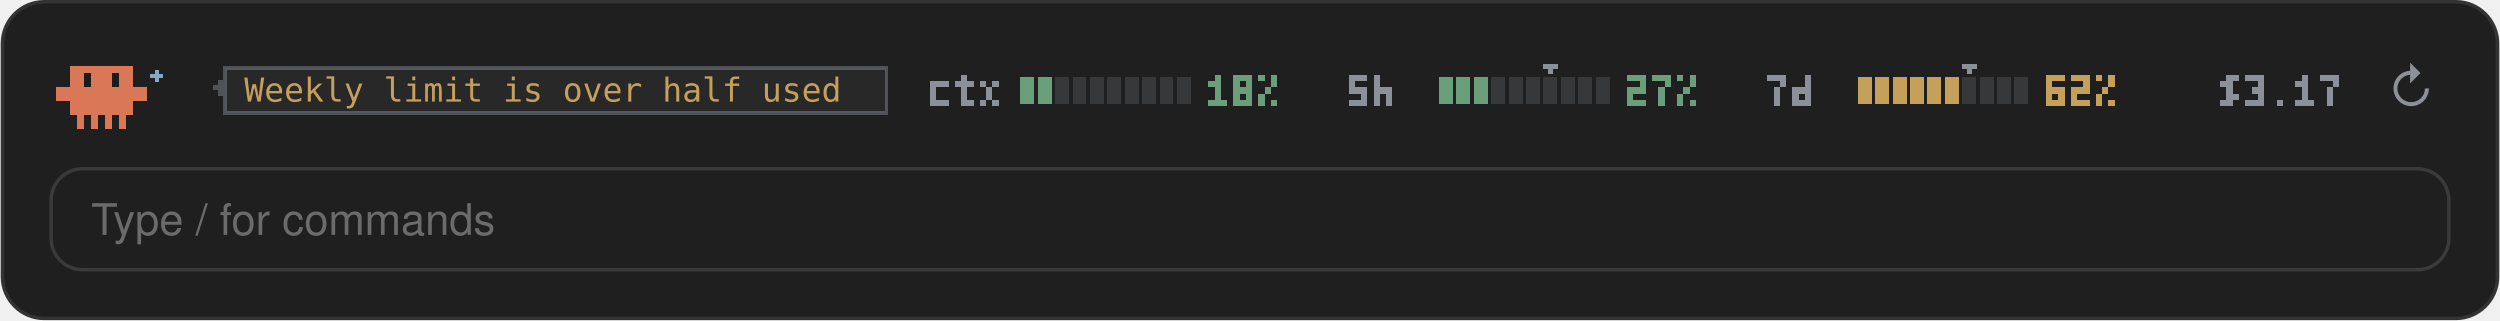
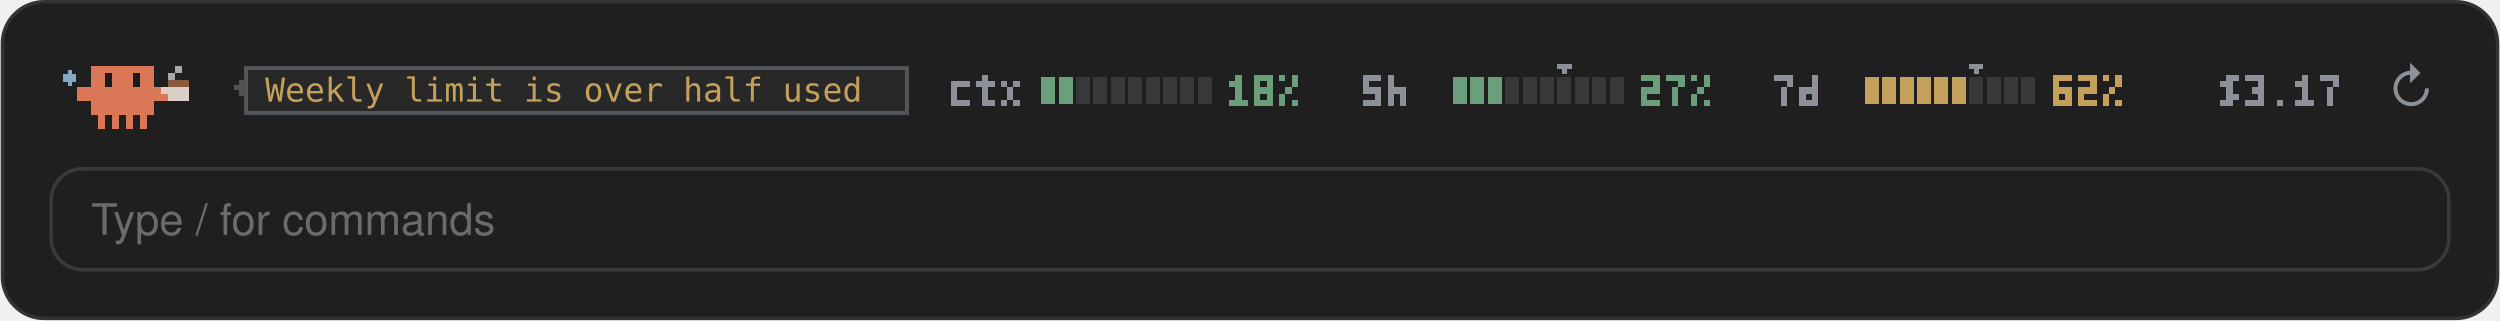
<svg xmlns="http://www.w3.org/2000/svg" width="898" height="115" viewBox="0 0 718 92">
  <rect x="0.5" y="0.5" width="717" height="91" rx="12" fill="#1f1f1f" stroke="#333" />
  <svg x="14" y="14" width="660" height="24" viewBox="0 0 660 24" shape-rendering="crispEdges">
-     <g transform="translate(2 5)">
+     <g transform="translate(8 5)">
+       <path d="M6 14h2v2h-2zM10 14h2v2h-2zM14 14h2v2h-2zM18 14h2v2h-2zM6 16h2v2h-2zM10 16h2v2h-2zM14 16h2v2h-2zM18 16h2v2h-2z" fill="#D97757" />
+       <path d="M4 0h2v2h-2zM6 0h2v2h-2zM8 0h2v2h-2zM10 0h2v2h-2zM12 0h2v2h-2zM14 0h2v2h-2zM16 0h2v2h-2zM18 0h2v2h-2zM20 0h2v2h-2zM4 2h2v2h-2zM6 2h2v2h-2zM8 2h2v2h-2zM10 2h2v2h-2zM12 2h2v2h-2zM14 2h2v2h-2zM16 2h2v2h-2zM18 2h2v2h-2zM20 2h2v2h-2zM4 4h2v2h-2zM6 4h2v2h-2zM8 4h2v2h-2zM10 4h2v2h-2zM12 4h2v2h-2zM14 4h2v2h-2zM16 4h2v2h-2zM18 4h2v2h-2zM20 4h2v2h-2zM4 6h2v2h-2zM6 6h2v2h-2zM8 6h2v2h-2zM10 6h2v2h-2zM12 6h2v2h-2zM14 6h2v2h-2zM16 6h2v2h-2zM18 6h2v2h-2zM20 6h2v2h-2zM4 8h2v2h-2zM6 8h2v2h-2zM8 8h2v2h-2zM10 8h2v2h-2zM12 8h2v2h-2zM14 8h2v2h-2zM16 8h2v2h-2zM18 8h2v2h-2zM20 8h2v2h-2zM4 10h2v2h-2zM6 10h2v2h-2zM8 10h2v2h-2zM10 10h2v2h-2zM12 10h2v2h-2zM14 10h2v2h-2zM16 10h2v2h-2zM18 10h2v2h-2zM20 10h2v2h-2zM4 12h2v2h-2zM6 12h2v2h-2zM8 12h2v2h-2zM10 12h2v2h-2zM12 12h2v2h-2zM14 12h2v2h-2zM16 12h2v2h-2zM18 12h2v2h-2zM20 12h2v2h-2z" fill="#D97757" />
      <g>
-         <path d="M4 0h2v2h-2zM6 0h2v2h-2zM8 0h2v2h-2zM10 0h2v2h-2zM12 0h2v2h-2zM14 0h2v2h-2zM16 0h2v2h-2zM18 0h2v2h-2zM20 0h2v2h-2zM4 2h2v2h-2zM6 2h2v2h-2zM8 2h2v2h-2zM10 2h2v2h-2zM12 2h2v2h-2zM14 2h2v2h-2zM16 2h2v2h-2zM18 2h2v2h-2zM20 2h2v2h-2zM4 4h2v2h-2zM6 4h2v2h-2zM8 4h2v2h-2zM10 4h2v2h-2zM12 4h2v2h-2zM14 4h2v2h-2zM16 4h2v2h-2zM18 4h2v2h-2zM20 4h2v2h-2zM4 6h2v2h-2zM6 6h2v2h-2zM8 6h2v2h-2zM10 6h2v2h-2zM12 6h2v2h-2zM14 6h2v2h-2zM16 6h2v2h-2zM18 6h2v2h-2zM20 6h2v2h-2zM4 8h2v2h-2zM6 8h2v2h-2zM8 8h2v2h-2zM10 8h2v2h-2zM12 8h2v2h-2zM14 8h2v2h-2zM16 8h2v2h-2zM18 8h2v2h-2zM20 8h2v2h-2zM4 10h2v2h-2zM6 10h2v2h-2zM8 10h2v2h-2zM10 10h2v2h-2zM12 10h2v2h-2zM14 10h2v2h-2zM16 10h2v2h-2zM18 10h2v2h-2zM20 10h2v2h-2zM4 12h2v2h-2zM6 12h2v2h-2zM8 12h2v2h-2zM10 12h2v2h-2zM12 12h2v2h-2zM14 12h2v2h-2zM16 12h2v2h-2zM18 12h2v2h-2zM20 12h2v2h-2z" fill="#D97757" />
-         <path d="M0 6h2v2h-2zM2 6h2v2h-2zM22 6h2v2h-2zM24 6h2v2h-2zM0 8h2v2h-2zM2 8h2v2h-2zM22 8h2v2h-2zM24 8h2v2h-2z" fill="#D97757" />
-         <path d="M6 14h2v2h-2zM10 14h2v2h-2zM14 14h2v2h-2zM18 14h2v2h-2zM6 16h2v2h-2zM10 16h2v2h-2zM14 16h2v2h-2zM18 16h2v2h-2z" fill="#D97757" />
-         <g>
-           <path d="M8 2h2v2h-2zM16 2h2v2h-2zM8 4h2v2h-2zM16 4h2v2h-2z" fill="#1b1b1b" />
-           <animate attributeName="opacity" values="1;0" keyTimes="0;0.94" calcMode="discrete" dur="5s" repeatCount="indefinite" />
-         </g>
-         <g opacity="0">
-           <path d="M6 4h2v2h-2zM8 4h2v2h-2zM10 4h2v2h-2zM14 4h2v2h-2zM16 4h2v2h-2zM18 4h2v2h-2z" fill="#1b1b1b" />
-           <animate attributeName="opacity" values="0;1" keyTimes="0;0.94" calcMode="discrete" dur="5s" repeatCount="indefinite" />
-         </g>
+         <path d="M8 2h2v2h-2zM16 2h2v2h-2zM8 4h2v2h-2zM16 4h2v2h-2z" fill="#1b1b1b" />
+         <animate attributeName="opacity" values="1;0" keyTimes="0;0.94" calcMode="discrete" dur="5s" repeatCount="indefinite" />
      </g>
-       <g transform="translate(27 1)">
-         <path d="M1.2 0h1.2v1.2h-1.2zM0 1.2h1.2v1.2h-1.2zM1.2 1.2h1.2v1.2h-1.2zM2.4 1.2h1.2v1.2h-1.2zM1.2 2.4h1.2v1.2h-1.2z" fill="#86a8c4" />
-         <animateTransform attributeName="transform" type="translate" values="27 1;27 4;27 7;27 10" keyTimes="0;0.25;0.5;0.75" calcMode="discrete" dur="3s" begin="0s" repeatCount="indefinite" />
-         <animate attributeName="opacity" values="1;1;1;0" keyTimes="0;0.25;0.5;0.75" calcMode="discrete" dur="3s" begin="0s" repeatCount="indefinite" />
+       <g opacity="0">
+         <path d="M6 4h2v2h-2zM8 4h2v2h-2zM10 4h2v2h-2zM14 4h2v2h-2zM16 4h2v2h-2zM18 4h2v2h-2z" fill="#1b1b1b" />
+         <animate attributeName="opacity" values="0;1" keyTimes="0;0.94" calcMode="discrete" dur="5s" repeatCount="indefinite" />
+       </g>
+       <path d="M0 6h2v2h-2zM2 6h2v2h-2zM22 6h2v2h-2zM24 6h2v2h-2zM0 8h2v2h-2zM2 8h2v2h-2zM22 8h2v2h-2zM24 8h2v2h-2z" fill="#D97757" />
+       <path d="M26 4h2v2h-2zM28 4h2v2h-2zM30 4h2v2h-2z" fill="#8a5a3c" />
+       <path d="M24 6h2v2h-2zM26 6h2v2h-2zM28 6h2v2h-2zM30 6h2v2h-2zM26 8h2v2h-2zM28 8h2v2h-2zM30 8h2v2h-2z" fill="#d8d0c4" />
+       <g>
+         <path d="M28 0h2v2h-2zM26 2h2v2h-2z" fill="#a8a8a8" />
+         <animate attributeName="opacity" values="1;0" keyTimes="0;0.5" calcMode="discrete" dur="1.6s" repeatCount="indefinite" />
+       </g>
+       <g opacity="0">
+         <path d="M26 0h2v2h-2zM28 2h2v2h-2z" fill="#a8a8a8" />
+         <animate attributeName="opacity" values="0;1" keyTimes="0;0.5" calcMode="discrete" dur="1.6s" repeatCount="indefinite" />
+       </g>
+       <g transform="translate(-4 1)">
+         <path d="M1.2 0h1.2v1.2h-1.2zM0 1.2h1.2v1.2h-1.2zM1.2 1.2h1.2v1.2h-1.2zM2.4 1.2h1.2v1.2h-1.2zM0 2.4h1.2v1.2h-1.2zM1.2 2.4h1.2v1.2h-1.2zM2.4 2.4h1.2v1.2h-1.2zM1.2 3.6h1.2v1.2h-1.2z" fill="#86a8c4" />
+         <animateTransform attributeName="transform" type="translate" values="-4 1;-4 4;-4 7;-4 10" keyTimes="0;0.25;0.5;0.75" calcMode="discrete" dur="4s" begin="-0s" repeatCount="indefinite" />
+         <animate attributeName="opacity" values="1;1;1;0" keyTimes="0;0.25;0.5;0.75" calcMode="discrete" dur="4s" begin="-0s" repeatCount="indefinite" />
      </g>
    </g>
-     <g transform="translate(50 0)">
+     <g transform="translate(56 0)">
      <path d="M-1.5 9h1.5v1.5h-1.5zM-3 10.5h1.5v1.5h-1.5zM-1.5 10.5h1.5v1.5h-1.5zM-1.5 12h1.5v1.5h-1.5z" fill="#8b9099" opacity="0.45" />
      <rect x="0.5" y="5.5" width="190" height="13" fill="#8b9099" fill-opacity="0.08" stroke="#8b9099" stroke-opacity="0.45" />
      <text x="6" y="15.2" fill="#c4a05a" style="font: 500 9.5px ui-monospace, SFMono-Regular, Menlo, monospace">Weekly limit is over half used</text>
    </g>
-     <g transform="translate(253 0)">
+     <g transform="translate(259 0)">
      <path d="M0 9.3h1.8v1.8h-1.8zM1.8 9.3h1.8v1.8h-1.8zM3.6 9.3h1.8v1.8h-1.8zM0 11.1h1.8v1.8h-1.8zM0 12.9h1.8v1.8h-1.8zM0 14.7h1.8v1.8h-1.8zM1.8 14.7h1.8v1.8h-1.8zM3.6 14.7h1.8v1.8h-1.8zM9 7.5h1.8v1.8h-1.8zM7.2 9.3h1.8v1.8h-1.8zM9 9.3h1.8v1.8h-1.8zM10.8 9.3h1.8v1.8h-1.8zM9 11.1h1.8v1.8h-1.8zM9 12.9h1.8v1.8h-1.8zM9 14.7h1.8v1.8h-1.8zM10.8 14.7h1.8v1.8h-1.8zM14.4 9.3h1.8v1.8h-1.8zM18 9.3h1.8v1.8h-1.8zM16.2 11.1h1.8v1.8h-1.8zM16.2 12.9h1.8v1.8h-1.8zM14.4 14.7h1.8v1.8h-1.8zM18 14.7h1.8v1.8h-1.8z" fill="#8b9099" />
      <g transform="translate(26 0)">
        <path d="M10 8h4v8h-4zM15 8h4v8h-4zM20 8h4v8h-4zM25 8h4v8h-4zM30 8h4v8h-4zM35 8h4v8h-4zM40 8h4v8h-4zM45 8h4v8h-4z" fill="#8b9099" opacity="0.22" />
        <path d="M0 8h4v8h-4zM5 8h4v8h-4z" fill="#6b9e7a" />
        <path d="M0 8h4v8h-4z" fill="#fff" opacity="0">
          <animate attributeName="opacity" values="0;0.45;0" keyTimes="0;0.33;0.67" calcMode="discrete" dur="360ms" fill="freeze" />
        </path>
        <path d="M5 8h4v8h-4z" fill="#fff" opacity="0">
          <animate attributeName="opacity" values="0;0.45;0" keyTimes="0;0.38;0.69" calcMode="discrete" dur="390ms" fill="freeze" />
        </path>
        <path d="M5 8h4v8h-4z" fill="#fff" opacity="0">
          <animate attributeName="opacity" values="0;0.25" keyTimes="0;0.5" calcMode="discrete" dur="2s" repeatCount="indefinite" />
        </path>
      </g>
      <path d="M81.8 7.5h1.8v1.8h-1.8zM80 9.3h1.8v1.8h-1.8zM81.8 9.3h1.8v1.8h-1.8zM81.8 11.1h1.8v1.8h-1.8zM81.8 12.9h1.8v1.8h-1.8zM80 14.7h1.8v1.8h-1.8zM81.8 14.7h1.8v1.8h-1.8zM83.6 14.7h1.8v1.8h-1.8zM87.2 7.5h1.8v1.8h-1.8zM89 7.5h1.8v1.8h-1.8zM90.8 7.5h1.8v1.8h-1.8zM87.2 9.3h1.8v1.8h-1.8zM90.8 9.3h1.8v1.8h-1.8zM87.2 11.1h1.8v1.8h-1.8zM89 11.1h1.8v1.8h-1.8zM90.8 11.1h1.8v1.8h-1.8zM87.2 12.9h1.8v1.8h-1.8zM90.8 12.9h1.8v1.8h-1.8zM87.2 14.7h1.8v1.8h-1.8zM89 14.7h1.8v1.8h-1.8zM90.8 14.7h1.8v1.8h-1.8zM94.4 7.5h1.8v1.8h-1.8zM98 7.5h1.8v1.8h-1.8zM98 9.3h1.8v1.8h-1.8zM96.2 11.1h1.8v1.8h-1.8zM94.4 12.9h1.8v1.8h-1.8zM94.4 14.7h1.8v1.8h-1.8zM98 14.7h1.8v1.8h-1.8z" fill="#6b9e7a" />
    </g>
-     <g transform="translate(373.33 0)">
+     <g transform="translate(377.33 0)">
      <path d="M0 7.5h1.8v1.8h-1.8zM1.8 7.5h1.8v1.8h-1.8zM3.6 7.5h1.8v1.8h-1.8zM0 9.3h1.8v1.8h-1.8zM0 11.1h1.8v1.8h-1.8zM1.8 11.1h1.8v1.8h-1.8zM3.6 11.1h1.8v1.8h-1.8zM3.6 12.9h1.8v1.8h-1.8zM0 14.7h1.8v1.8h-1.8zM1.8 14.7h1.8v1.8h-1.8zM3.6 14.7h1.8v1.8h-1.8zM7.2 7.5h1.8v1.8h-1.8zM7.2 9.3h1.8v1.8h-1.8zM7.2 11.1h1.8v1.8h-1.8zM9 11.1h1.8v1.8h-1.8zM10.8 11.1h1.8v1.8h-1.8zM7.2 12.9h1.8v1.8h-1.8zM10.8 12.9h1.8v1.8h-1.8zM7.2 14.7h1.8v1.8h-1.8zM10.8 14.7h1.8v1.8h-1.8z" fill="#8b9099" />
      <g transform="translate(26 0)">
        <path d="M15 8h4v8h-4zM20 8h4v8h-4zM25 8h4v8h-4zM30 8h4v8h-4zM35 8h4v8h-4zM40 8h4v8h-4zM45 8h4v8h-4z" fill="#8b9099" opacity="0.22" />
        <path d="M0 8h4v8h-4zM5 8h4v8h-4zM10 8h4v8h-4z" fill="#6b9e7a" />
        <path d="M0 8h4v8h-4z" fill="#fff" opacity="0">
          <animate attributeName="opacity" values="0;0.45;0" keyTimes="0;0.52;0.76" calcMode="discrete" dur="500ms" fill="freeze" />
        </path>
        <path d="M5 8h4v8h-4z" fill="#fff" opacity="0">
          <animate attributeName="opacity" values="0;0.45;0" keyTimes="0;0.55;0.77" calcMode="discrete" dur="530ms" fill="freeze" />
        </path>
        <path d="M10 8h4v8h-4z" fill="#fff" opacity="0">
          <animate attributeName="opacity" values="0;0.45;0" keyTimes="0;0.57;0.79" calcMode="discrete" dur="560ms" fill="freeze" />
        </path>
        <path d="M10 8h4v8h-4z" fill="#fff" opacity="0">
          <animate attributeName="opacity" values="0;0.25" keyTimes="0;0.5" calcMode="discrete" dur="2s" repeatCount="indefinite" />
        </path>
        <path d="M29.9 4.4h1.4v1.4h-1.4zM31.3 4.4h1.4v1.4h-1.4zM32.7 4.4h1.4v1.4h-1.4zM31.3 5.8h1.4v1.4h-1.4z" fill="#8b9099" />
      </g>
      <path d="M80 7.5h1.8v1.8h-1.8zM81.8 7.5h1.8v1.8h-1.8zM83.6 7.5h1.8v1.8h-1.8zM83.6 9.3h1.8v1.8h-1.8zM80 11.1h1.8v1.8h-1.8zM81.8 11.1h1.8v1.8h-1.8zM83.6 11.1h1.8v1.8h-1.8zM80 12.9h1.8v1.8h-1.8zM80 14.7h1.8v1.8h-1.8zM81.8 14.7h1.8v1.8h-1.8zM83.6 14.7h1.8v1.8h-1.8zM87.2 7.5h1.8v1.8h-1.8zM89 7.5h1.8v1.8h-1.8zM90.8 7.5h1.8v1.8h-1.8zM90.8 9.3h1.8v1.8h-1.8zM89 11.1h1.8v1.8h-1.8zM89 12.9h1.8v1.8h-1.8zM89 14.7h1.8v1.8h-1.8zM94.4 7.5h1.8v1.8h-1.8zM98 7.5h1.8v1.8h-1.8zM98 9.3h1.8v1.8h-1.8zM96.2 11.1h1.8v1.8h-1.8zM94.4 12.9h1.8v1.8h-1.8zM94.4 14.7h1.8v1.8h-1.8zM98 14.7h1.8v1.8h-1.8z" fill="#6b9e7a" />
    </g>
-     <g transform="translate(493.67 0)">
+     <g transform="translate(495.67 0)">
      <path d="M0 7.5h1.8v1.8h-1.8zM1.8 7.5h1.8v1.8h-1.8zM3.6 7.5h1.8v1.8h-1.8zM3.6 9.3h1.8v1.8h-1.8zM1.8 11.1h1.8v1.8h-1.8zM1.8 12.9h1.8v1.8h-1.8zM1.8 14.7h1.8v1.8h-1.8zM10.8 7.5h1.8v1.8h-1.8zM10.8 9.3h1.8v1.8h-1.8zM7.2 11.1h1.8v1.8h-1.8zM9 11.1h1.8v1.8h-1.8zM10.8 11.1h1.8v1.8h-1.8zM7.2 12.9h1.8v1.8h-1.8zM10.8 12.9h1.8v1.8h-1.8zM7.2 14.7h1.8v1.8h-1.8zM9 14.7h1.8v1.8h-1.8zM10.8 14.7h1.8v1.8h-1.8z" fill="#8b9099" />
      <g transform="translate(26 0)">
        <path d="M30 8h4v8h-4zM35 8h4v8h-4zM40 8h4v8h-4zM45 8h4v8h-4z" fill="#8b9099" opacity="0.22" />
        <path d="M0 8h4v8h-4zM5 8h4v8h-4zM10 8h4v8h-4zM15 8h4v8h-4zM20 8h4v8h-4zM25 8h4v8h-4z" fill="#c4a05a" />
        <path d="M0 8h4v8h-4z" fill="#fff" opacity="0">
          <animate attributeName="opacity" values="0;0.45;0" keyTimes="0;0.63;0.81" calcMode="discrete" dur="640ms" fill="freeze" />
        </path>
        <path d="M5 8h4v8h-4z" fill="#fff" opacity="0">
          <animate attributeName="opacity" values="0;0.45;0" keyTimes="0;0.64;0.82" calcMode="discrete" dur="670ms" fill="freeze" />
        </path>
        <path d="M10 8h4v8h-4z" fill="#fff" opacity="0">
          <animate attributeName="opacity" values="0;0.45;0" keyTimes="0;0.66;0.83" calcMode="discrete" dur="700ms" fill="freeze" />
        </path>
        <path d="M15 8h4v8h-4z" fill="#fff" opacity="0">
          <animate attributeName="opacity" values="0;0.45;0" keyTimes="0;0.67;0.84" calcMode="discrete" dur="730ms" fill="freeze" />
        </path>
        <path d="M20 8h4v8h-4z" fill="#fff" opacity="0">
          <animate attributeName="opacity" values="0;0.45;0" keyTimes="0;0.68;0.84" calcMode="discrete" dur="760ms" fill="freeze" />
        </path>
        <path d="M25 8h4v8h-4z" fill="#fff" opacity="0">
          <animate attributeName="opacity" values="0;0.45;0" keyTimes="0;0.7;0.85" calcMode="discrete" dur="790ms" fill="freeze" />
        </path>
        <path d="M25 8h4v8h-4z" fill="#fff" opacity="0">
          <animate attributeName="opacity" values="0;0.25" keyTimes="0;0.5" calcMode="discrete" dur="2s" repeatCount="indefinite" />
        </path>
        <path d="M29.9 4.4h1.4v1.4h-1.4zM31.3 4.4h1.4v1.4h-1.4zM32.7 4.4h1.4v1.4h-1.4zM31.3 5.8h1.4v1.4h-1.4z" fill="#8b9099" />
      </g>
      <path d="M80 7.5h1.8v1.8h-1.8zM81.8 7.5h1.8v1.8h-1.8zM83.6 7.5h1.8v1.8h-1.8zM80 9.3h1.8v1.8h-1.8zM80 11.1h1.8v1.8h-1.8zM81.8 11.1h1.8v1.8h-1.8zM83.6 11.1h1.8v1.8h-1.8zM80 12.9h1.8v1.8h-1.8zM83.6 12.9h1.8v1.8h-1.8zM80 14.7h1.8v1.8h-1.8zM81.8 14.7h1.8v1.8h-1.8zM83.6 14.7h1.8v1.8h-1.8zM87.2 7.5h1.8v1.8h-1.8zM89 7.5h1.8v1.8h-1.8zM90.8 7.5h1.8v1.8h-1.8zM90.8 9.3h1.8v1.8h-1.8zM87.2 11.1h1.8v1.8h-1.8zM89 11.1h1.8v1.8h-1.8zM90.8 11.1h1.8v1.8h-1.8zM87.2 12.9h1.8v1.8h-1.8zM87.2 14.7h1.8v1.8h-1.8zM89 14.7h1.8v1.8h-1.8zM90.8 14.7h1.8v1.8h-1.8zM94.4 7.5h1.8v1.8h-1.8zM98 7.5h1.8v1.8h-1.8zM98 9.3h1.8v1.8h-1.8zM96.2 11.1h1.8v1.8h-1.8zM94.4 12.9h1.8v1.8h-1.8zM94.4 14.7h1.8v1.8h-1.8zM98 14.7h1.8v1.8h-1.8z" fill="#c4a05a" />
    </g>
    <path d="M625.6 7.5h1.8v1.8h-1.8zM627.4 7.5h1.8v1.8h-1.8zM623.8 9.3h1.8v1.8h-1.8zM625.6 9.3h1.8v1.8h-1.8zM625.6 11.1h1.8v1.8h-1.8zM625.6 12.9h1.8v1.8h-1.8zM627.4 12.9h1.8v1.8h-1.8zM623.8 14.7h1.8v1.8h-1.8zM625.6 14.7h1.8v1.8h-1.8zM631 7.5h1.8v1.8h-1.8zM632.8 7.5h1.8v1.8h-1.8zM634.6 7.5h1.8v1.8h-1.8zM634.6 9.3h1.8v1.8h-1.8zM632.8 11.1h1.8v1.8h-1.8zM634.6 11.1h1.8v1.8h-1.8zM634.6 12.9h1.8v1.8h-1.8zM631 14.7h1.8v1.8h-1.8zM632.8 14.7h1.8v1.8h-1.8zM634.6 14.7h1.8v1.8h-1.8zM640 14.7h1.8v1.8h-1.8zM647.2 7.5h1.8v1.8h-1.8zM645.4 9.3h1.8v1.8h-1.8zM647.2 9.3h1.8v1.8h-1.8zM647.2 11.1h1.8v1.8h-1.8zM647.2 12.9h1.8v1.8h-1.8zM645.4 14.7h1.8v1.8h-1.8zM647.2 14.7h1.8v1.8h-1.8zM649 14.7h1.8v1.8h-1.8zM652.6 7.5h1.8v1.8h-1.8zM654.4 7.5h1.8v1.8h-1.8zM656.2 7.5h1.8v1.8h-1.8zM656.2 9.3h1.8v1.8h-1.8zM654.4 11.1h1.8v1.8h-1.8zM654.4 12.9h1.8v1.8h-1.8zM654.4 14.7h1.8v1.8h-1.8z" fill="#8b9099" />
  </svg>
  <text x="686" y="30.5" fill="#8b9099" style="font: 14px -apple-system, 'Segoe UI', Helvetica, Arial, sans-serif">↻</text>
  <rect x="14.5" y="48.5" width="689" height="29" rx="9" fill="none" stroke="#3a3a3a" />
  <text x="26" y="67.5" fill="#6b6b6b" style="font: 12.5px -apple-system, 'Segoe UI', Helvetica, Arial, sans-serif">Type / for commands</text>
</svg>
